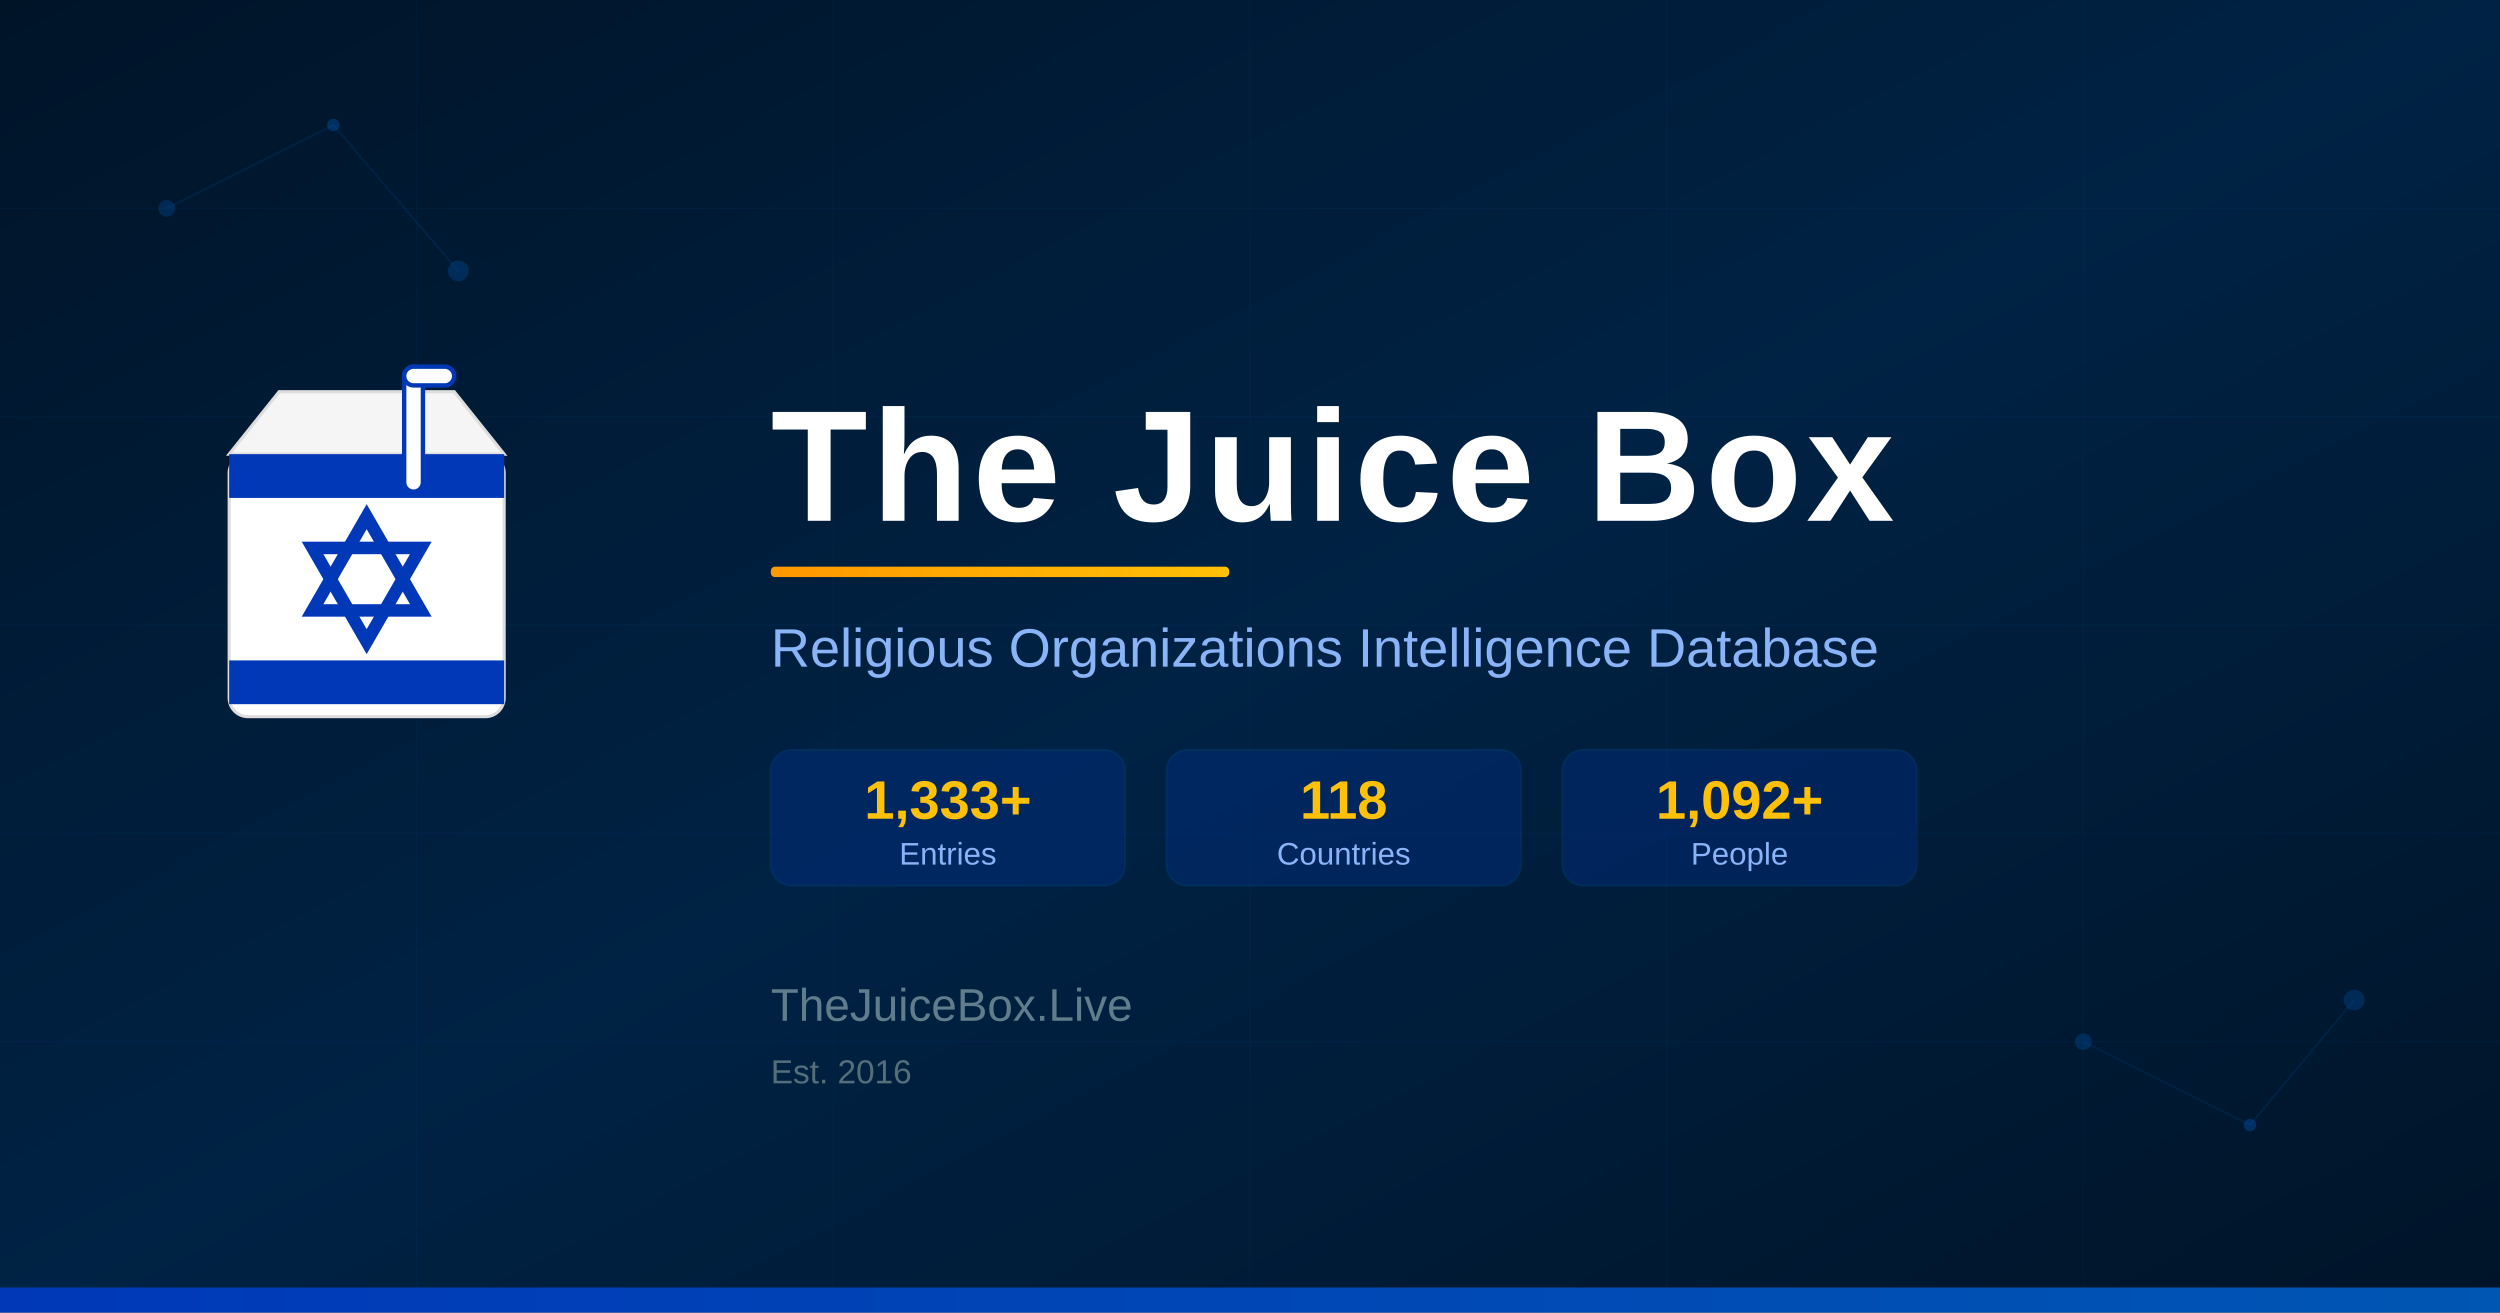
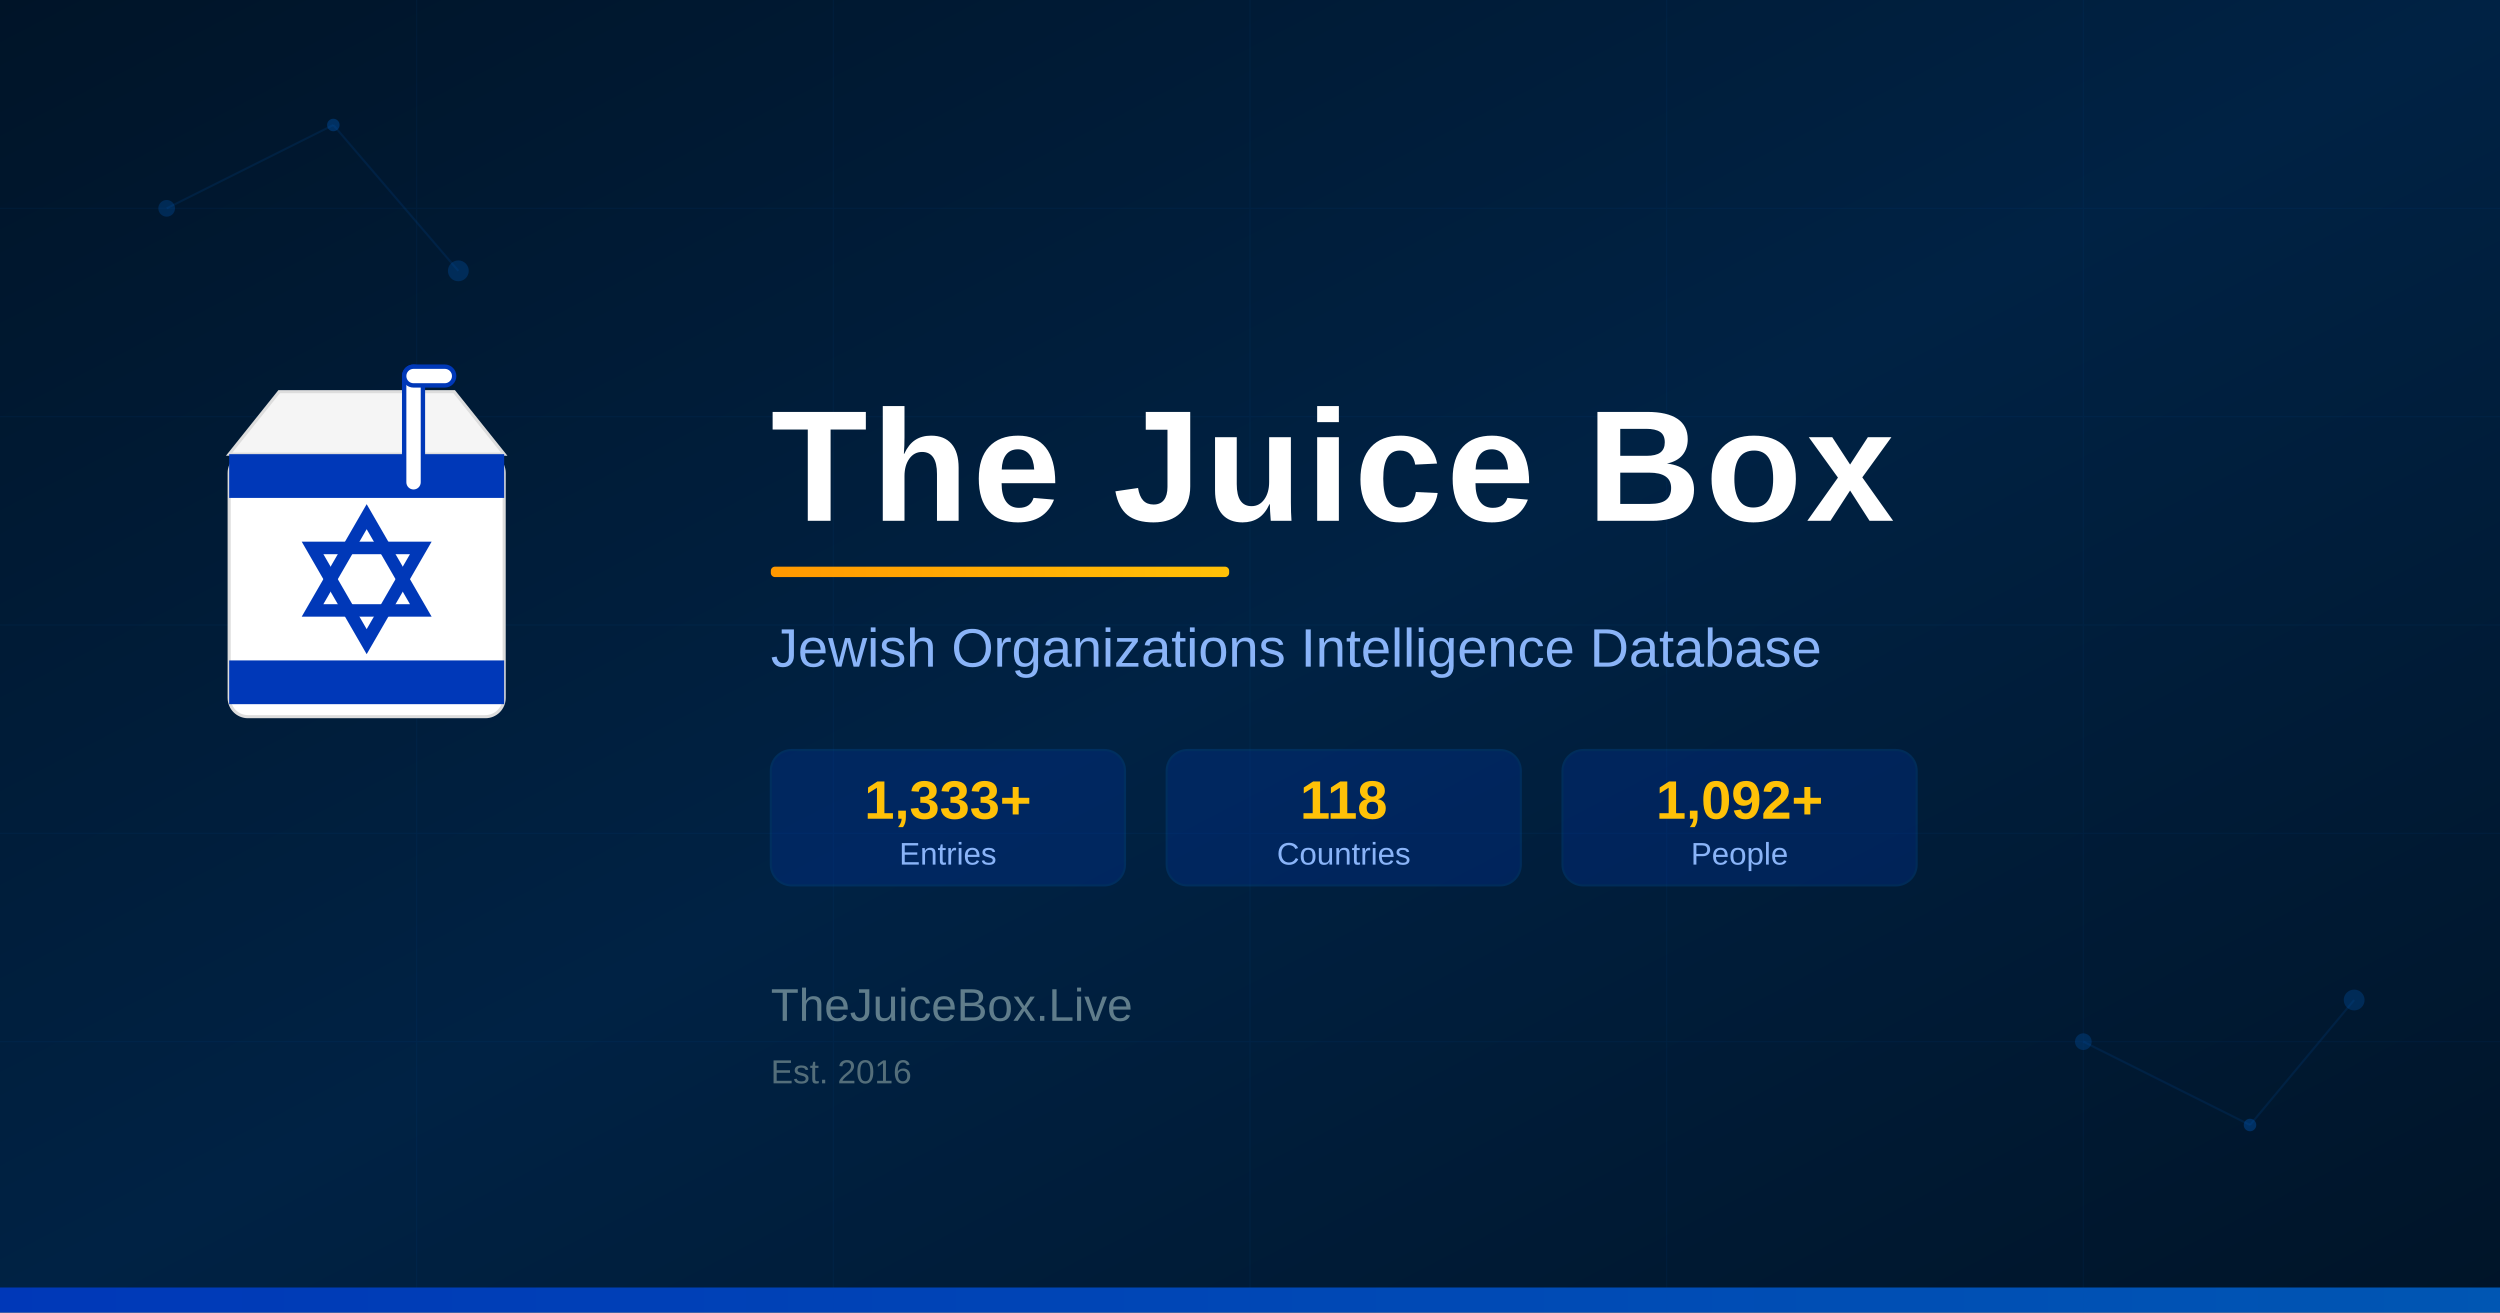
<svg xmlns="http://www.w3.org/2000/svg" width="1200" height="630" viewBox="0 0 1200 630">
  <defs>
    <linearGradient id="bg" x1="0%" y1="0%" x2="100%" y2="100%">
      <stop offset="0%" stop-color="#001428" />
      <stop offset="50%" stop-color="#002244" />
      <stop offset="100%" stop-color="#001428" />
    </linearGradient>
    <linearGradient id="accent" x1="0%" y1="0%" x2="100%" y2="0%">
      <stop offset="0%" stop-color="#0038b8" />
      <stop offset="100%" stop-color="#0056b3" />
    </linearGradient>
    <linearGradient id="gold" x1="0%" y1="0%" x2="100%" y2="0%">
      <stop offset="0%" stop-color="#ff9800" />
      <stop offset="100%" stop-color="#ffc107" />
    </linearGradient>
  </defs>
  <rect width="1200" height="630" fill="url(#bg)" />
  <g stroke="#0056b3" stroke-width="0.5" opacity="0.08">
    <line x1="0" y1="100" x2="1200" y2="100" />
    <line x1="0" y1="200" x2="1200" y2="200" />
    <line x1="0" y1="300" x2="1200" y2="300" />
    <line x1="0" y1="400" x2="1200" y2="400" />
    <line x1="0" y1="500" x2="1200" y2="500" />
    <line x1="200" y1="0" x2="200" y2="630" />
    <line x1="400" y1="0" x2="400" y2="630" />
    <line x1="600" y1="0" x2="600" y2="630" />
    <line x1="800" y1="0" x2="800" y2="630" />
    <line x1="1000" y1="0" x2="1000" y2="630" />
  </g>
  <circle cx="80" cy="100" r="4" fill="#0056b3" opacity="0.3" />
  <circle cx="160" cy="60" r="3" fill="#007bff" opacity="0.25" />
  <circle cx="220" cy="130" r="5" fill="#0056b3" opacity="0.3" />
  <line x1="80" y1="100" x2="160" y2="60" stroke="#0056b3" stroke-width="1" opacity="0.15" />
  <line x1="160" y1="60" x2="220" y2="130" stroke="#0056b3" stroke-width="1" opacity="0.15" />
  <circle cx="1000" cy="500" r="4" fill="#0056b3" opacity="0.3" />
  <circle cx="1080" cy="540" r="3" fill="#007bff" opacity="0.25" />
  <circle cx="1130" cy="480" r="5" fill="#0056b3" opacity="0.3" />
  <line x1="1000" y1="500" x2="1080" y2="540" stroke="#0056b3" stroke-width="1" opacity="0.15" />
  <line x1="1080" y1="540" x2="1130" y2="480" stroke="#0056b3" stroke-width="1" opacity="0.15" />
  <g transform="translate(80, 170) scale(3)">
    <rect x="10" y="16" width="44" height="42" rx="3" fill="#fff" stroke="#ddd" stroke-width="0.5" />
    <polygon points="10,16 18,6 46,6 54,16" fill="#f5f5f5" stroke="#ddd" stroke-width="0.5" />
    <rect x="10" y="16" width="44" height="7" fill="#0038b8" />
    <rect x="10" y="49" width="44" height="7" fill="#0038b8" />
    <g transform="translate(32,36)" fill="none" stroke="#0038b8" stroke-width="2">
      <polygon points="0,-10 8.66,5 -8.66,5" />
      <polygon points="0,10 8.66,-5 -8.66,-5" />
    </g>
    <rect x="38" y="2" width="3" height="20" rx="1.5" fill="#fff" stroke="#0038b8" stroke-width="0.7" />
    <rect x="38" y="2" width="8" height="3" rx="1.5" fill="#fff" stroke="#0038b8" stroke-width="0.7" />
  </g>
  <text x="370" y="250" font-size="76" font-weight="bold" fill="#ffffff" font-family="Arial, Helvetica, sans-serif" letter-spacing="2">The Juice Box</text>
  <rect x="370" y="272" width="220" height="5" rx="2" fill="url(#gold)" />
-   <text x="370" y="320" font-size="26" fill="#8ab4f8" font-family="Arial, Helvetica, sans-serif">Religious Organizations Intelligence Database</text>
+   <text x="370" y="320" font-size="26" fill="#8ab4f8" font-family="Arial, Helvetica, sans-serif">Jewish Organizations Intelligence Database</text>
  <rect x="370" y="360" width="170" height="65" rx="10" fill="#0038b8" opacity="0.25" stroke="#0056b3" stroke-width="1" />
  <text x="455" y="393" text-anchor="middle" font-size="26" font-weight="bold" fill="#ffc107" font-family="Arial, Helvetica, sans-serif">1,333+</text>
  <text x="455" y="415" text-anchor="middle" font-size="15" fill="#8ab4f8" font-family="Arial, Helvetica, sans-serif">Entries</text>
  <rect x="560" y="360" width="170" height="65" rx="10" fill="#0038b8" opacity="0.25" stroke="#0056b3" stroke-width="1" />
  <text x="645" y="393" text-anchor="middle" font-size="26" font-weight="bold" fill="#ffc107" font-family="Arial, Helvetica, sans-serif">118</text>
  <text x="645" y="415" text-anchor="middle" font-size="15" fill="#8ab4f8" font-family="Arial, Helvetica, sans-serif">Countries</text>
  <rect x="750" y="360" width="170" height="65" rx="10" fill="#0038b8" opacity="0.25" stroke="#0056b3" stroke-width="1" />
  <text x="835" y="393" text-anchor="middle" font-size="26" font-weight="bold" fill="#ffc107" font-family="Arial, Helvetica, sans-serif">1,092+</text>
  <text x="835" y="415" text-anchor="middle" font-size="15" fill="#8ab4f8" font-family="Arial, Helvetica, sans-serif">People</text>
  <text x="370" y="490" font-size="22" fill="#607d8b" font-family="Arial, Helvetica, sans-serif">TheJuiceBox.Live</text>
  <text x="370" y="520" font-size="16" fill="#546e7a" font-family="Arial, Helvetica, sans-serif">Est. 2016</text>
  <rect x="0" y="618" width="1200" height="12" fill="url(#accent)" />
</svg>
